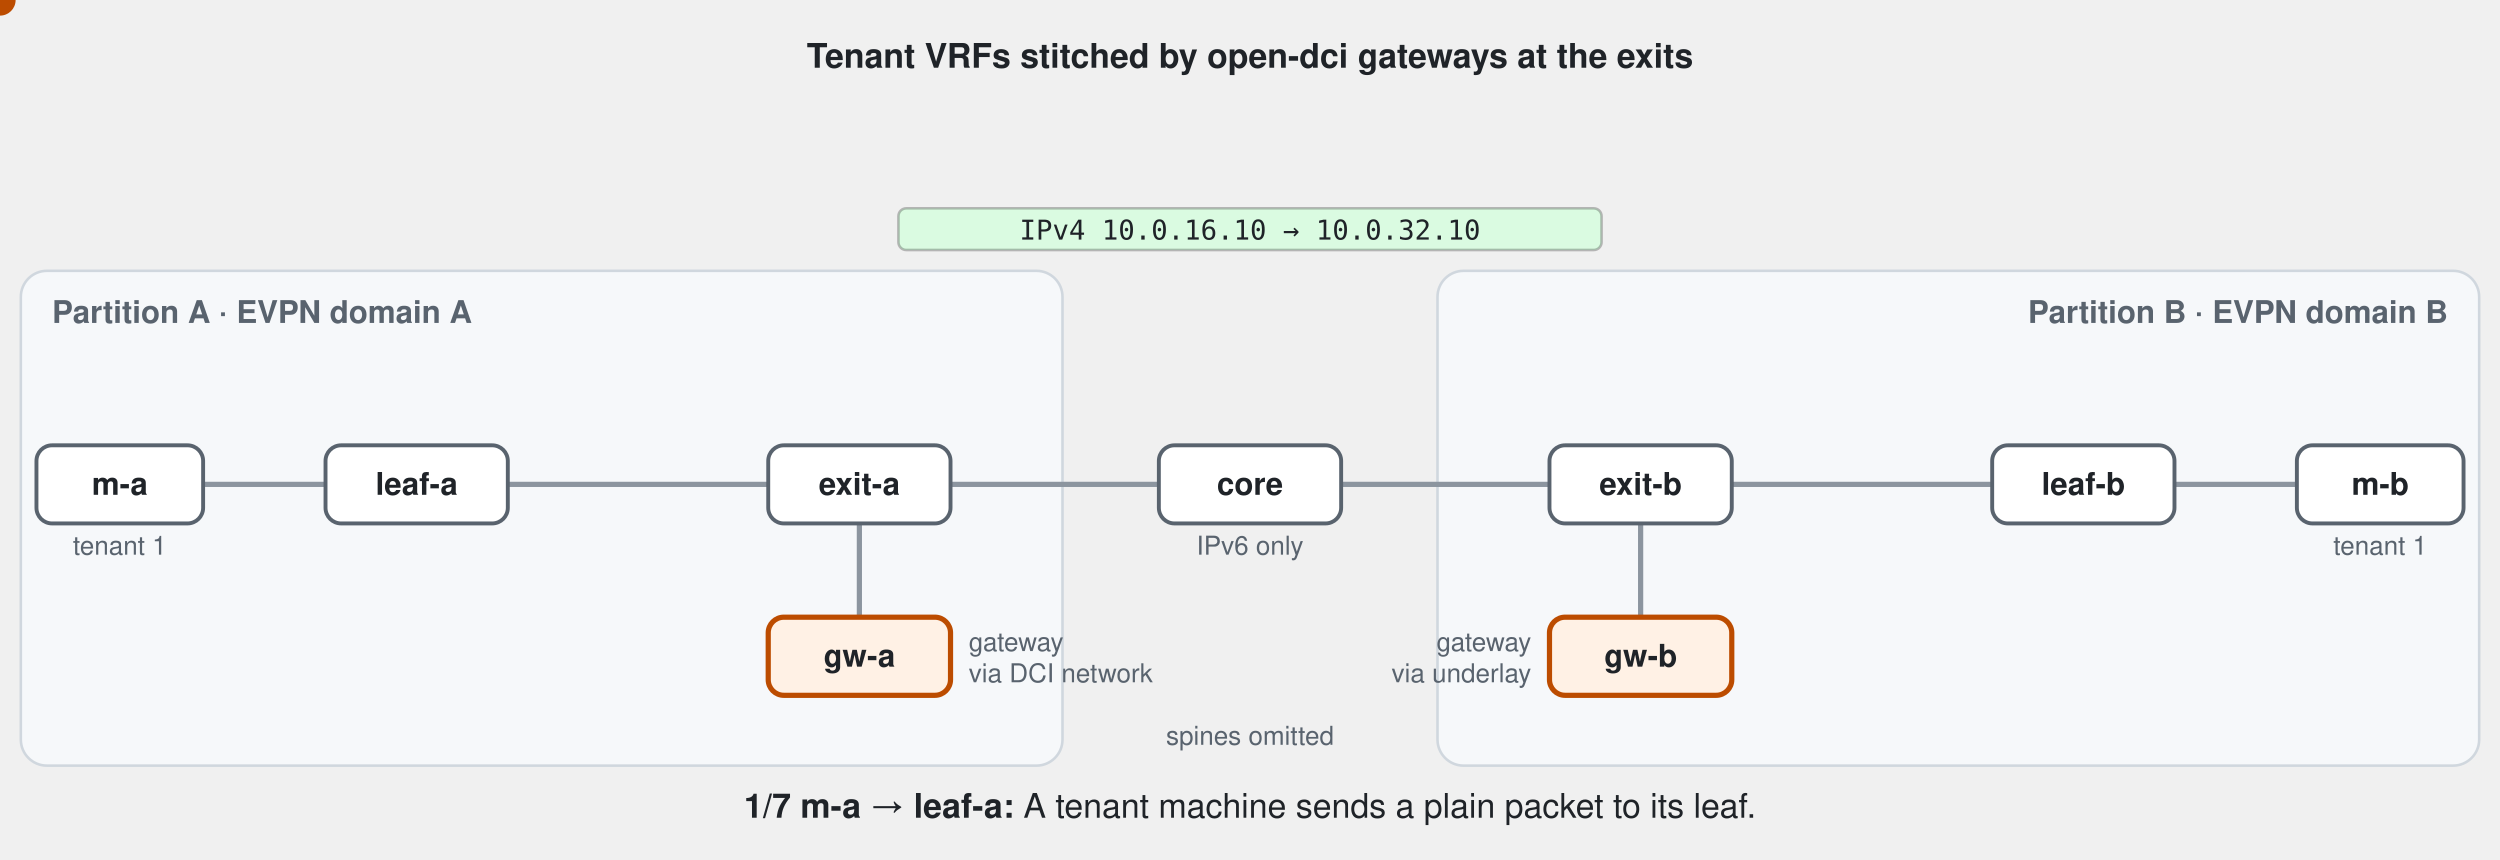
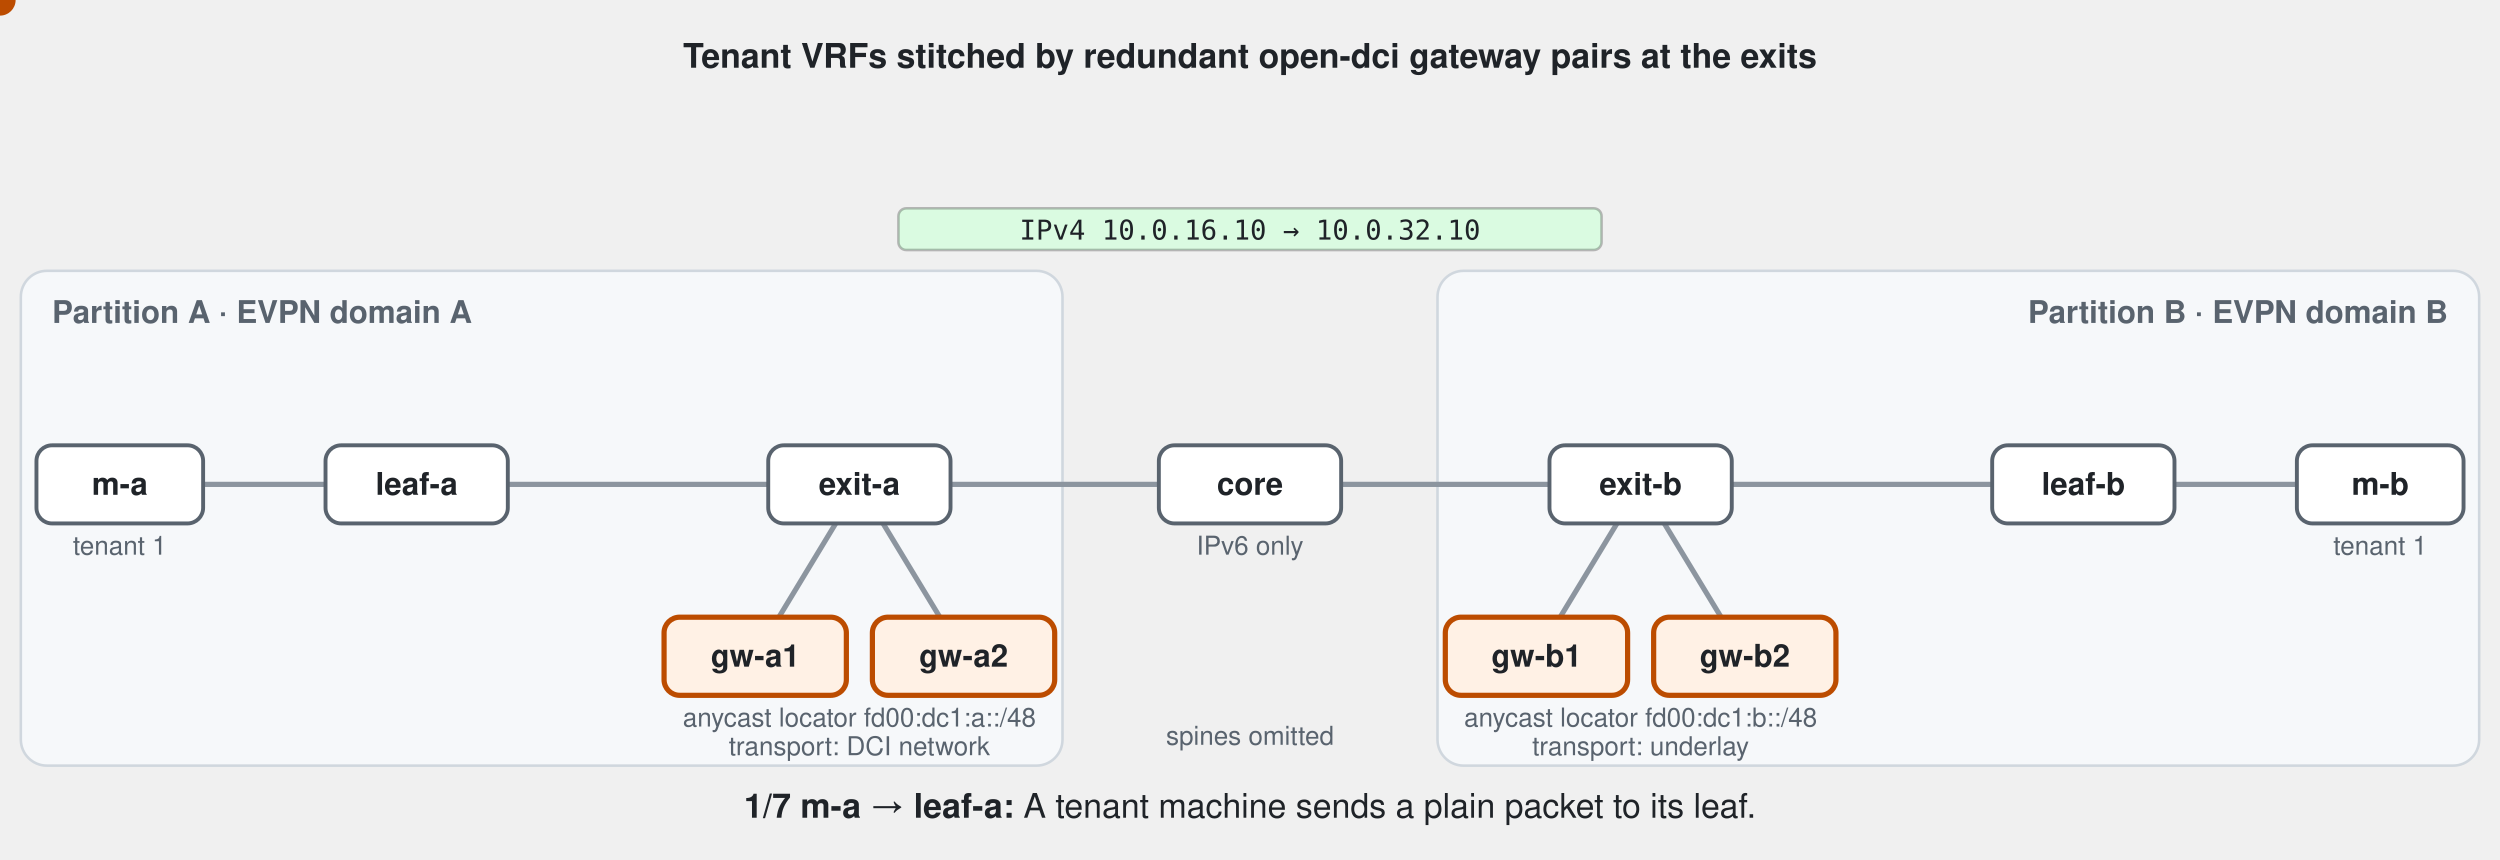
- <svg xmlns="http://www.w3.org/2000/svg" viewBox="0 0 960 330" width="960" height="330" role="img" aria-label="Animated packet flow: a tenant packet from m-a travels over VXLAN with VNI 3981 through partition A's fabric to the gateway gw-a, whose tenant VRF open-dci provisioned. gw-a encapsulates it in SRv6 and sends it in the DCI network (VNI 104100) back to the exit, as plain IPv6 through the core and partition B's underlay to gw-b, which decapsulates it (End.DT46) and forwards it with partition B's VNI 4011 via leaf-b to m-b.">
+ <svg xmlns="http://www.w3.org/2000/svg" viewBox="0 0 960 330" width="960" height="330" role="img" aria-label="Animated packet flow: a tenant packet from m-a travels over VXLAN with VNI 3981 through partition A's fabric to gw-a1, one of two redundant gateways that both provisioned the tenant VRF. gw-a1 encapsulates it in SRv6 to partition B's anycast SID and sends it in the DCI network (VNI 104100) back to the exit, as plain IPv6 through the core to exit-b, which may pick either gateway of pair B: here gw-b2 decapsulates it (End.DT46) and forwards it with partition B's VNI 4011 via leaf-b to m-b.">
  <style>
  text { font-family: ui-sans-serif, -apple-system, "Segoe UI", Helvetica, Arial, sans-serif; fill: #1f2328; }
  .scene { font-size: 13px; font-weight: 600; }
  .part { fill: #f6f8fa; stroke: #d0d7de; }
  .plabel { font-size: 12px; font-weight: 600; fill: #59636e; }
  .link { stroke: #8c959f; stroke-width: 2; }
  .node { fill: #ffffff; stroke: #59636e; stroke-width: 1.5; }
  .gw { fill: #fff1e5; stroke: #bc4c00; stroke-width: 2; }
  .nl { font-size: 12px; font-weight: 600; }
  .ns { font-size: 10px; fill: #59636e; }
  .h { stroke: rgba(0,0,0,.25); }
  .ip { fill: #dafbe1; } .vx { fill: #ddf4ff; } .dci { fill: #eddeff; } .sr { fill: #ffe2cc; }
  .ht { font-size: 10.5px; font-family: ui-monospace, SFMono-Regular, Menlo, Consolas, monospace; }
  .cap { font-size: 13px; }
  .pkt { fill: #bc4c00; }
  @media (prefers-color-scheme: dark) {
    text { fill: #e6edf3; }
    .part { fill: #161b22; stroke: #3d444d; }
    .plabel, .ns { fill: #9198a1; }
    .link { stroke: #656c76; }
    .node { fill: #0d1117; stroke: #9198a1; }
    .gw { fill: #3d1d00; stroke: #f0883e; }
    .h { stroke: rgba(255,255,255,.2); }
    .ht { fill: #0d1117; }
    .pkt { fill: #f0883e; }
  }
</style>
  <rect class="part" x="8" y="104" width="400" height="190" rx="10" />
  <text class="plabel" x="20" y="124">Partition A · EVPN domain A</text>
  <rect class="part" x="552" y="104" width="400" height="190" rx="10" />
  <text class="plabel" x="940" y="124" text-anchor="end">Partition B · EVPN domain B</text>
  <line class="link" x1="46" y1="186" x2="160" y2="186" />
  <line class="link" x1="160" y1="186" x2="330" y2="186" />
-   <line class="link" x1="330" y1="186" x2="330" y2="252" />
+   <line class="link" x1="330" y1="186" x2="290" y2="252" />
+   <line class="link" x1="330" y1="186" x2="370" y2="252" />
  <line class="link" x1="330" y1="186" x2="480" y2="186" />
  <line class="link" x1="480" y1="186" x2="630" y2="186" />
-   <line class="link" x1="630" y1="186" x2="630" y2="252" />
+   <line class="link" x1="630" y1="186" x2="590" y2="252" />
+   <line class="link" x1="630" y1="186" x2="670" y2="252" />
  <line class="link" x1="630" y1="186" x2="800" y2="186" />
  <line class="link" x1="800" y1="186" x2="914" y2="186" />
  <rect class="node" x="14.0" y="171.0" width="64" height="30" rx="6" />
  <text class="nl" x="46" y="190" text-anchor="middle">m-a</text>
  <text class="ns" x="46" y="213" text-anchor="middle">tenant 1</text>
  <rect class="node" x="125.0" y="171.0" width="70" height="30" rx="6" />
  <text class="nl" x="160" y="190" text-anchor="middle">leaf-a</text>
  <rect class="node" x="295.0" y="171.0" width="70" height="30" rx="6" />
  <text class="nl" x="330" y="190" text-anchor="middle">exit-a</text>
-   <rect class="node gw" x="295.0" y="237.0" width="70" height="30" rx="6" />
-   <text class="nl" x="330" y="256" text-anchor="middle">gw-a</text>
-   <text class="ns" x="372" y="250" text-anchor="start">gateway</text>
-   <text class="ns" x="372" y="262" text-anchor="start">via DCI network</text>
+   <rect class="node gw" x="255.0" y="237.0" width="70" height="30" rx="6" />
+   <text class="nl" x="290" y="256" text-anchor="middle">gw-a1</text>
+   <rect class="node gw" x="335.0" y="237.0" width="70" height="30" rx="6" />
+   <text class="nl" x="370" y="256" text-anchor="middle">gw-a2</text>
  <rect class="node" x="445.0" y="171.0" width="70" height="30" rx="6" />
  <text class="nl" x="480" y="190" text-anchor="middle">core</text>
  <text class="ns" x="480" y="213" text-anchor="middle">IPv6 only</text>
  <rect class="node" x="595.0" y="171.0" width="70" height="30" rx="6" />
  <text class="nl" x="630" y="190" text-anchor="middle">exit-b</text>
-   <rect class="node gw" x="595.0" y="237.0" width="70" height="30" rx="6" />
-   <text class="nl" x="630" y="256" text-anchor="middle">gw-b</text>
-   <text class="ns" x="588" y="250" text-anchor="end">gateway</text>
-   <text class="ns" x="588" y="262" text-anchor="end">via underlay</text>
+   <rect class="node gw" x="555.0" y="237.0" width="70" height="30" rx="6" />
+   <text class="nl" x="590" y="256" text-anchor="middle">gw-b1</text>
+   <rect class="node gw" x="635.0" y="237.0" width="70" height="30" rx="6" />
+   <text class="nl" x="670" y="256" text-anchor="middle">gw-b2</text>
  <rect class="node" x="765.0" y="171.0" width="70" height="30" rx="6" />
  <text class="nl" x="800" y="190" text-anchor="middle">leaf-b</text>
  <rect class="node" x="882.0" y="171.0" width="64" height="30" rx="6" />
  <text class="nl" x="914" y="190" text-anchor="middle">m-b</text>
  <text class="ns" x="914" y="213" text-anchor="middle">tenant 1</text>
+   <text class="ns" x="330" y="279" text-anchor="middle">anycast locator fd00:dc1:a::/48</text>
+   <text class="ns" x="330" y="290" text-anchor="middle">transport: DCI network</text>
+   <text class="ns" x="630" y="279" text-anchor="middle">anycast locator fd00:dc1:b::/48</text>
+   <text class="ns" x="630" y="290" text-anchor="middle">transport: underlay</text>
  <text class="ns" x="480" y="286" text-anchor="middle">spines omitted</text>
-   <text class="scene" x="480" y="26" text-anchor="middle">Tenant VRFs stitched by open-dci gateways at the exits</text>
+   <text class="scene" x="480" y="26" text-anchor="middle">Tenant VRFs stitched by redundant open-dci gateway pairs at the exits</text>
  <g opacity="1">
    <animate attributeName="opacity" dur="18.0s" repeatCount="indefinite" calcMode="discrete" values="1;0" keyTimes="0;0.133" />
    <rect class="h ip" x="345" y="80" width="270" height="16" rx="3" />
    <text class="ht" x="480" y="92" text-anchor="middle">IPv4  10.0.16.10 → 10.0.32.10</text>
  </g>
  <g opacity="0">
    <animate attributeName="opacity" dur="18.0s" repeatCount="indefinite" calcMode="discrete" values="0;1;0" keyTimes="0;0.133;0.267" />
    <rect class="h ip" x="345" y="80" width="270" height="16" rx="3" />
    <text class="ht" x="480" y="92" text-anchor="middle">IPv4  10.0.16.10 → 10.0.32.10</text>
    <rect class="h vx" x="345" y="62" width="270" height="16" rx="3" />
    <text class="ht" x="480" y="74" text-anchor="middle">VXLAN  VNI 3981 (tenant 1, A)</text>
  </g>
  <g opacity="0">
    <animate attributeName="opacity" dur="18.0s" repeatCount="indefinite" calcMode="discrete" values="0;1;0" keyTimes="0;0.267;0.4" />
    <rect class="h ip" x="345" y="80" width="270" height="16" rx="3" />
    <text class="ht" x="480" y="92" text-anchor="middle">IPv4  10.0.16.10 → 10.0.32.10</text>
    <rect class="h sr" x="345" y="62" width="270" height="16" rx="3" />
-     <text class="ht" x="480" y="74" text-anchor="middle">SRv6  → fd00:dc1:b:1:: (End.DT46)</text>
+     <text class="ht" x="480" y="74" text-anchor="middle">SRv6  → fd00:dc1:b:fab:: (End.DT46)</text>
    <rect class="h dci" x="345" y="44" width="270" height="16" rx="3" />
    <text class="ht" x="480" y="56" text-anchor="middle">VXLAN  VNI 104100 (DCI network)</text>
  </g>
  <g opacity="0">
    <animate attributeName="opacity" dur="18.0s" repeatCount="indefinite" calcMode="discrete" values="0;1;0" keyTimes="0;0.4;0.533" />
    <rect class="h ip" x="345" y="80" width="270" height="16" rx="3" />
    <text class="ht" x="480" y="92" text-anchor="middle">IPv4  10.0.16.10 → 10.0.32.10</text>
    <rect class="h sr" x="345" y="62" width="270" height="16" rx="3" />
-     <text class="ht" x="480" y="74" text-anchor="middle">SRv6  → fd00:dc1:b:1::</text>
+     <text class="ht" x="480" y="74" text-anchor="middle">SRv6  → fd00:dc1:b:fab::</text>
  </g>
  <g opacity="0">
    <animate attributeName="opacity" dur="18.0s" repeatCount="indefinite" calcMode="discrete" values="0;1;0" keyTimes="0;0.533;0.667" />
    <rect class="h ip" x="345" y="80" width="270" height="16" rx="3" />
    <text class="ht" x="480" y="92" text-anchor="middle">IPv4  10.0.16.10 → 10.0.32.10</text>
    <rect class="h sr" x="345" y="62" width="270" height="16" rx="3" />
-     <text class="ht" x="480" y="74" text-anchor="middle">SRv6  → fd00:dc1:b:1::</text>
+     <text class="ht" x="480" y="74" text-anchor="middle">SRv6  → fd00:dc1:b:fab::</text>
  </g>
  <g opacity="0">
    <animate attributeName="opacity" dur="18.0s" repeatCount="indefinite" calcMode="discrete" values="0;1;0" keyTimes="0;0.667;0.8" />
    <rect class="h ip" x="345" y="80" width="270" height="16" rx="3" />
    <text class="ht" x="480" y="92" text-anchor="middle">IPv4  10.0.16.10 → 10.0.32.10</text>
    <rect class="h vx" x="345" y="62" width="270" height="16" rx="3" />
    <text class="ht" x="480" y="74" text-anchor="middle">VXLAN  VNI 4011 (tenant 1, B)</text>
  </g>
  <g opacity="0">
    <animate attributeName="opacity" dur="18.0s" repeatCount="indefinite" calcMode="discrete" values="0;1" keyTimes="0;0.8" />
    <rect class="h ip" x="345" y="80" width="270" height="16" rx="3" />
    <text class="ht" x="480" y="92" text-anchor="middle">IPv4  10.0.16.10 → 10.0.32.10</text>
  </g>
  <g>
-     <animateTransform attributeName="transform" type="translate" dur="18.0s" repeatCount="indefinite" values="46 160;160 160;160 160;160 160;330 160;330 226;330 226;330 226;330 160;330 160;330 160;480 160;630 160;630 160;630 160;630 226;630 226;630 226;630 160;800 160;800 160;800 160;914 160;914 160" keyTimes="0;0.072;0.133;0.133;0.185;0.206;0.267;0.267;0.339;0.4;0.4;0.436;0.472;0.533;0.533;0.606;0.667;0.667;0.687;0.739;0.8;0.8;0.872;1" />
+     <animateTransform attributeName="transform" type="translate" dur="18.0s" repeatCount="indefinite" values="46 160;160 160;160 160;160 160;330 160;290 226;290 226;290 226;330 160;330 160;330 160;480 160;630 160;630 160;630 160;670 226;670 226;670 226;630 160;800 160;800 160;800 160;914 160;914 160" keyTimes="0;0.072;0.133;0.133;0.183;0.206;0.267;0.267;0.339;0.4;0.4;0.436;0.472;0.533;0.533;0.606;0.667;0.667;0.689;0.739;0.8;0.8;0.872;1" />
    <circle class="pkt" cx="0" cy="0" r="6" />
  </g>
  <g opacity="1">
    <animate attributeName="opacity" dur="18.0s" repeatCount="indefinite" calcMode="discrete" values="1;0" keyTimes="0;0.133" />
    <text class="cap" x="480" y="314" text-anchor="middle">
      <tspan font-weight="600">1/7  m-a → leaf-a:</tspan> A tenant machine sends a plain packet to its leaf.</text>
  </g>
  <g opacity="0">
    <animate attributeName="opacity" dur="18.0s" repeatCount="indefinite" calcMode="discrete" values="0;1;0" keyTimes="0;0.133;0.267" />
    <text class="cap" x="480" y="314" text-anchor="middle">
-       <tspan font-weight="600">2/7  leaf-a → gw-a:</tspan> EVPN type-5 through the fabric to gw-a, which open-dci made the VTEP of VNI 3981.</text>
+       <tspan font-weight="600">2/7  leaf-a → gw-a1:</tspan> EVPN type-5 to either gateway of the pair (ECMP); both are VTEPs of VNI 3981.</text>
  </g>
  <g opacity="0">
    <animate attributeName="opacity" dur="18.0s" repeatCount="indefinite" calcMode="discrete" values="0;1;0" keyTimes="0;0.267;0.4" />
    <text class="cap" x="480" y="314" text-anchor="middle">
-       <tspan font-weight="600">3/7  gw-a → exit-a:</tspan> SRv6 to gw-b's SID, carried to the exit in the DCI network.</text>
+       <tspan font-weight="600">3/7  gw-a1 → exit-a:</tspan> SRv6 to partition B's anycast SID, carried to the exit in the DCI network.</text>
  </g>
  <g opacity="0">
    <animate attributeName="opacity" dur="18.0s" repeatCount="indefinite" calcMode="discrete" values="0;1;0" keyTimes="0;0.4;0.533" />
    <text class="cap" x="480" y="314" text-anchor="middle">
      <tspan font-weight="600">4/7  exit-a → exit-b:</tspan> Between partitions only IPv6: locators, no tenants, no VNIs.</text>
  </g>
  <g opacity="0">
    <animate attributeName="opacity" dur="18.0s" repeatCount="indefinite" calcMode="discrete" values="0;1;0" keyTimes="0;0.533;0.667" />
    <text class="cap" x="480" y="314" text-anchor="middle">
-       <tspan font-weight="600">5/7  exit-b → gw-b:</tspan> Partition B's IPv6 underlay delivers it to gw-b, the SID's owner.</text>
+       <tspan font-weight="600">5/7  exit-b → gw-b2:</tspan> Both gateways own the SID; if one fails, the other takes over without BGP changes.</text>
  </g>
  <g opacity="0">
    <animate attributeName="opacity" dur="18.0s" repeatCount="indefinite" calcMode="discrete" values="0;1;0" keyTimes="0;0.667;0.8" />
    <text class="cap" x="480" y="314" text-anchor="middle">
-       <tspan font-weight="600">6/7  gw-b → leaf-b:</tspan> End.DT46 into the tenant VRF, type-5 with B's own VNI 4011.</text>
+       <tspan font-weight="600">6/7  gw-b2 → leaf-b:</tspan> End.DT46 into the tenant VRF, type-5 with B's own VNI 4011.</text>
  </g>
  <g opacity="0">
    <animate attributeName="opacity" dur="18.0s" repeatCount="indefinite" calcMode="discrete" values="0;1" keyTimes="0;0.8" />
    <text class="cap" x="480" y="314" text-anchor="middle">
      <tspan font-weight="600">7/7  leaf-b → m-b:</tspan> Delivered. Tenants never see SIDs or the transport.</text>
  </g>
</svg>
